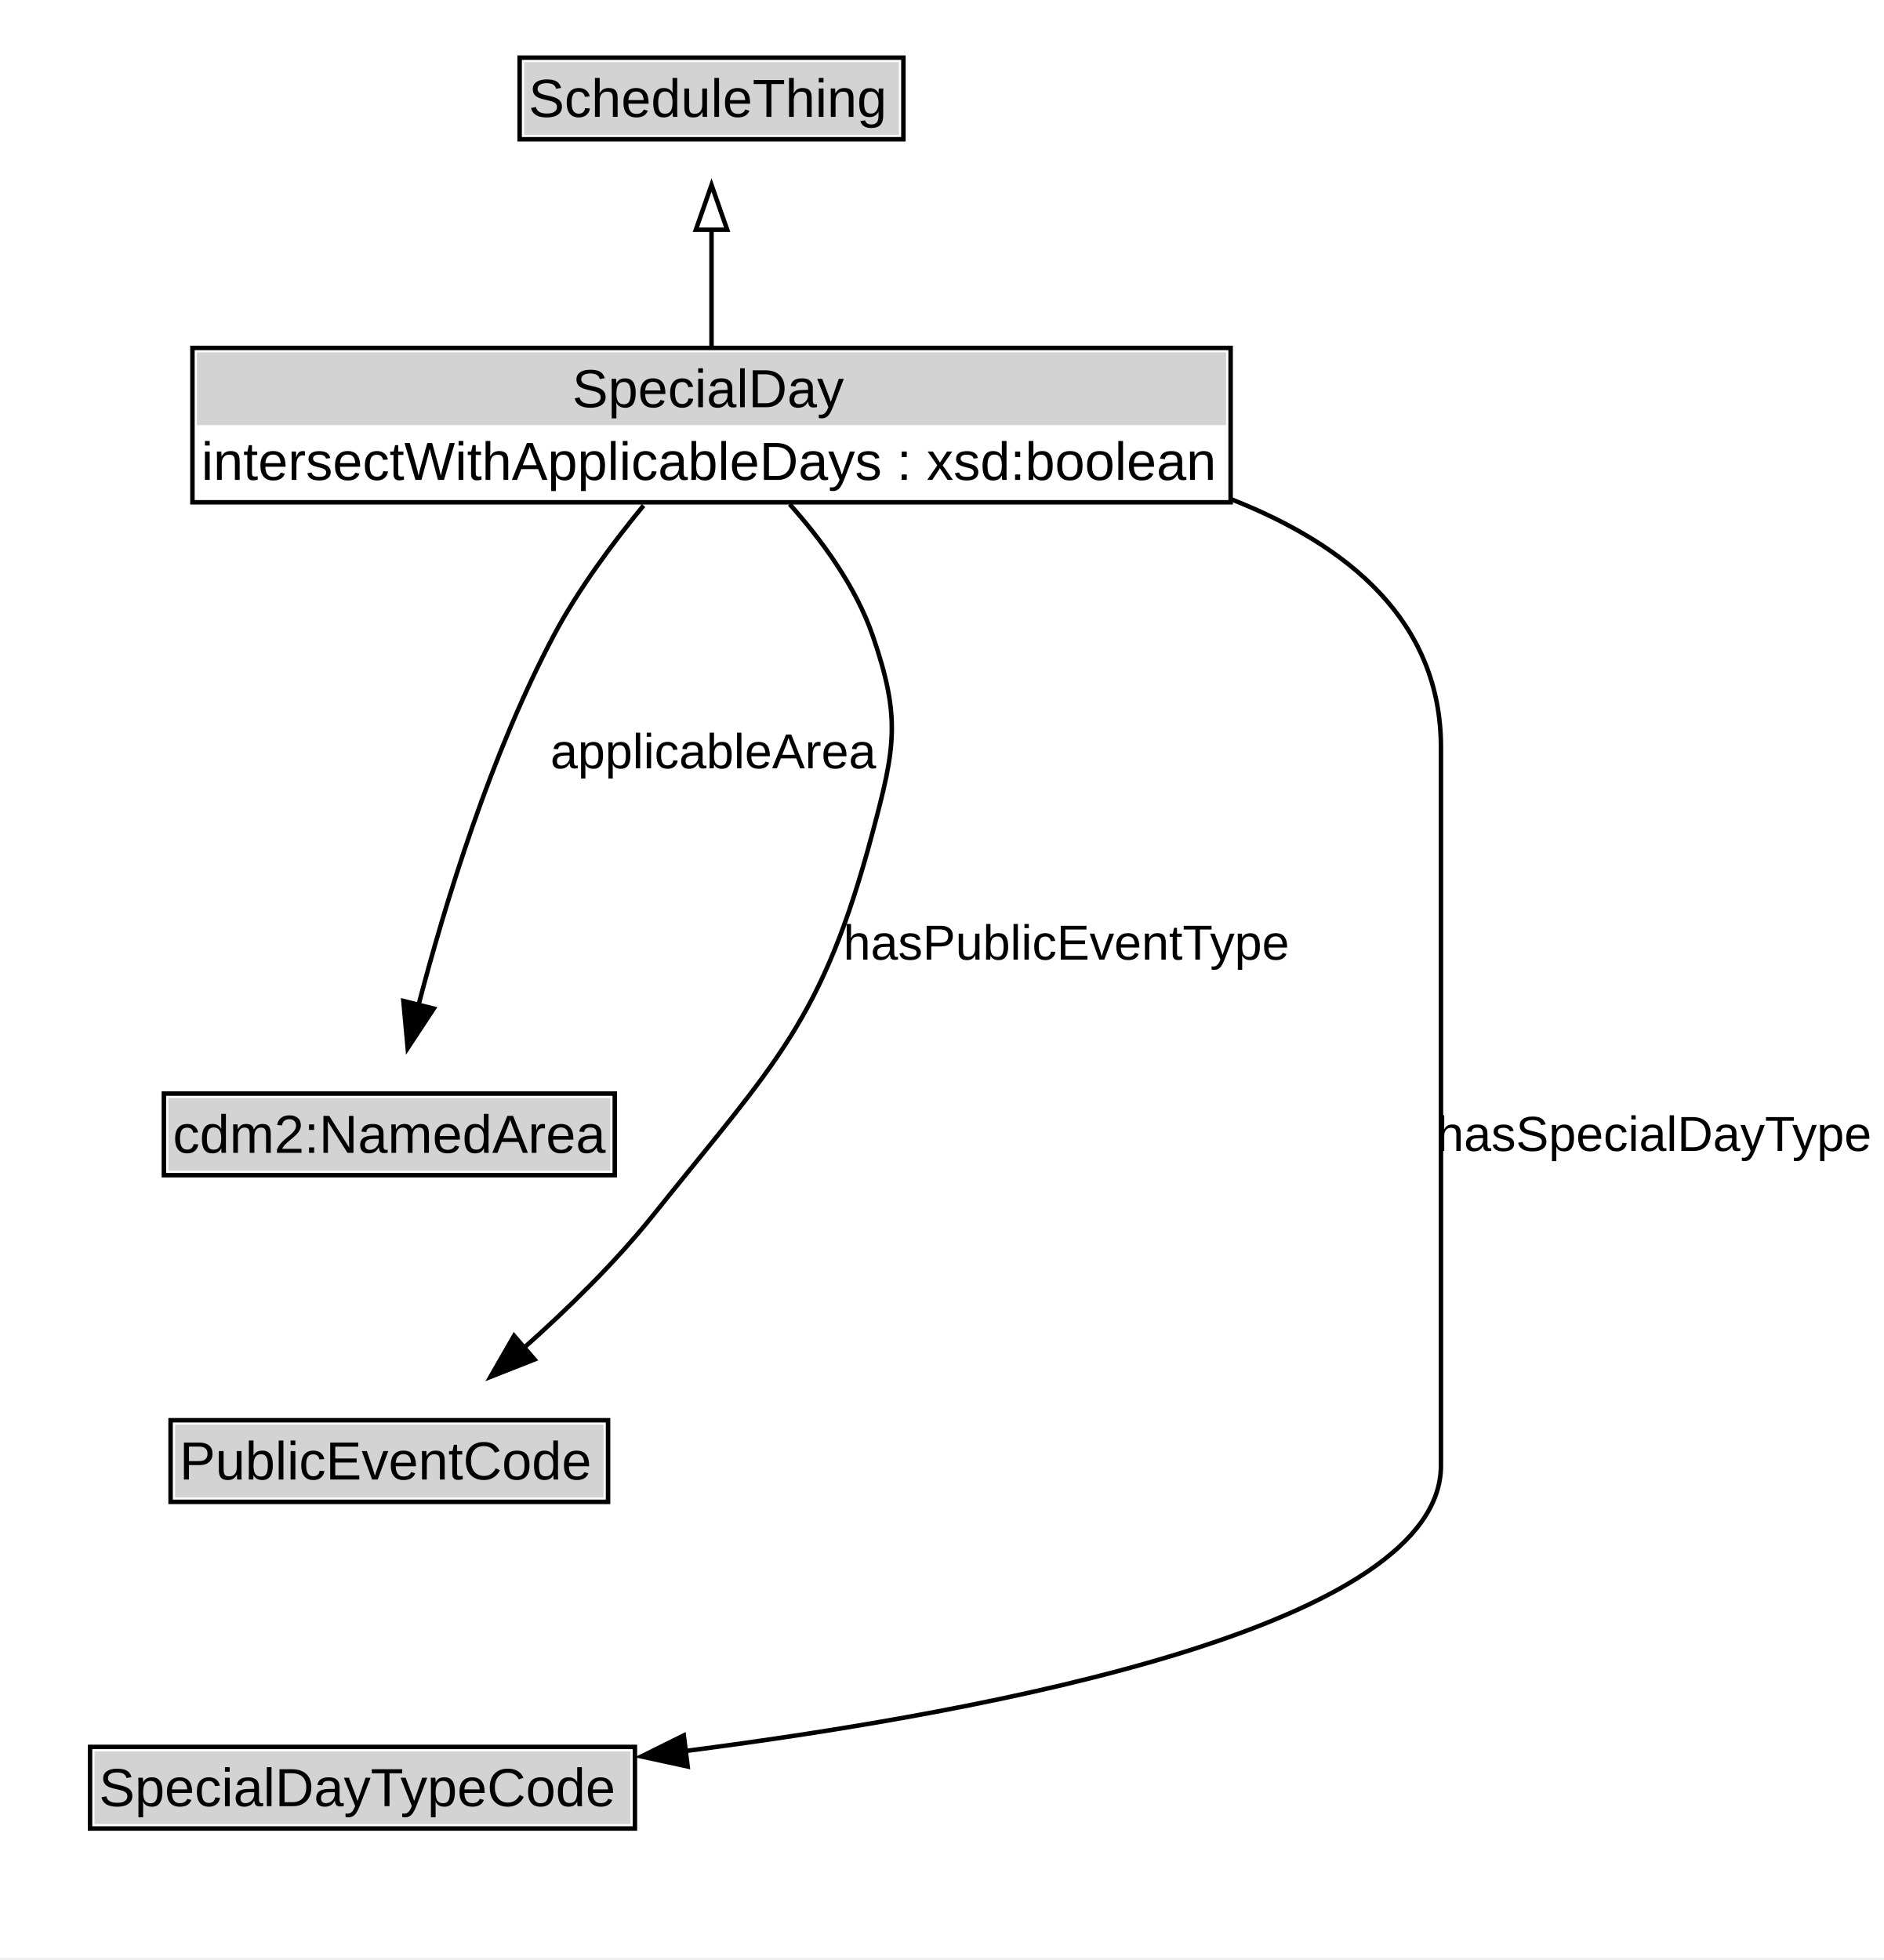
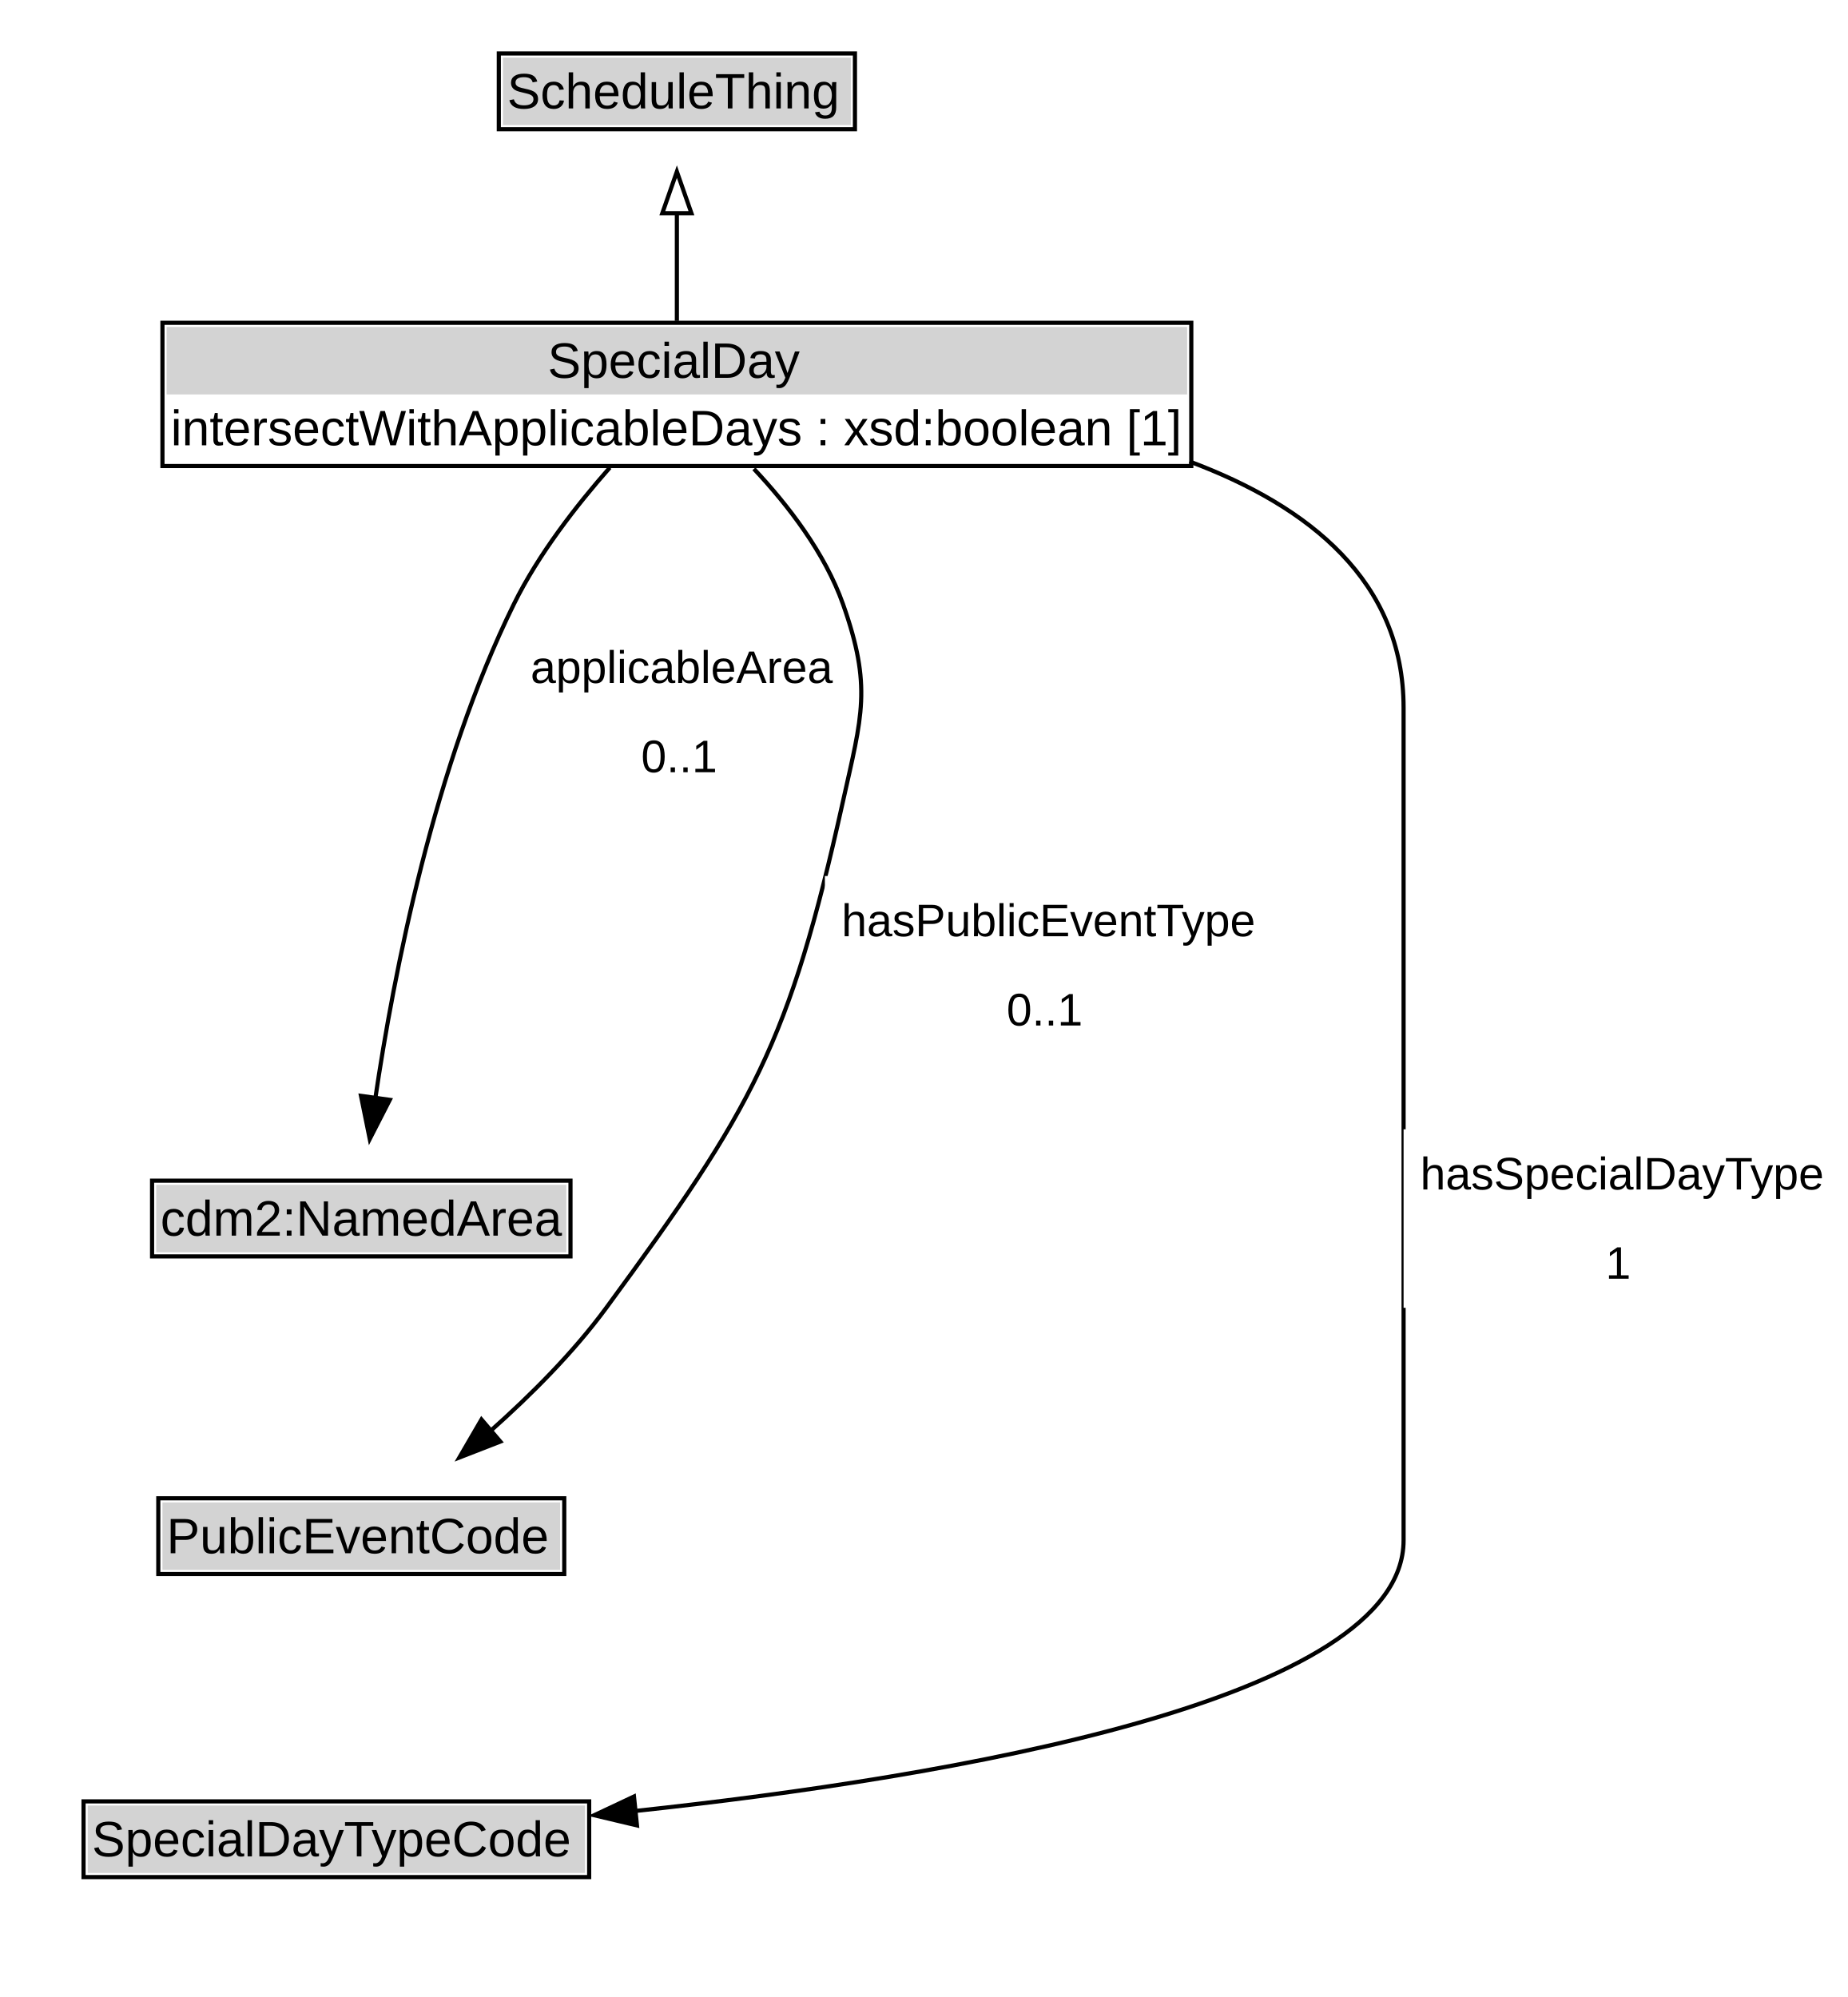
- <svg xmlns="http://www.w3.org/2000/svg" xmlns:xlink="http://www.w3.org/1999/xlink" width="421pt" height="438pt" viewBox="0.00 0.00 421.00 438.00">
-   <g id="graph0" class="graph" transform="scale(1 1) rotate(0) translate(4 433.5)">
-     <polygon fill="white" stroke="none" points="-4,4 -4,-433.5 417.25,-433.5 417.25,4 -4,4" />
+ <svg xmlns="http://www.w3.org/2000/svg" xmlns:xlink="http://www.w3.org/1999/xlink" width="445pt" height="481pt" viewBox="0.00 0.00 445.00 481.00">
+   <g id="graph0" class="graph" transform="scale(1 1) rotate(0) translate(4 477)">
+     <polygon fill="white" stroke="none" points="-4,4 -4,-477 441.25,-477 441.25,4 -4,4" />
    <g id="clust3" class="cluster">
</g>
    <g id="node1" class="node">
      <g id="a_node1">
        <a xlink:href="../ScheduleThing" xlink:title="&lt;TABLE&gt;">
-           <polygon fill="lightgray" stroke="none" points="113.12,-403.38 113.12,-419.62 196.88,-419.62 196.88,-403.38 113.12,-403.38" />
-           <text xml:space="preserve" text-anchor="start" x="114.12" y="-407.38" font-family="Arial" font-size="12.00">ScheduleThing</text>
-           <polygon fill="none" stroke="black" points="112.12,-402.38 112.12,-420.62 197.88,-420.62 197.88,-402.38 112.12,-402.38" />
+           <polygon fill="lightgray" stroke="none" points="117.12,-446.88 117.12,-463.12 200.88,-463.12 200.88,-446.88 117.12,-446.88" />
+           <text xml:space="preserve" text-anchor="start" x="118.12" y="-450.88" font-family="Arial" font-size="12.00">ScheduleThing</text>
+           <polygon fill="none" stroke="black" points="116.12,-445.88 116.12,-464.12 201.88,-464.12 201.88,-445.88 116.12,-445.88" />
        </a>
      </g>
    </g>
    <g id="node2" class="node">
      <g id="a_node2">
        <a xlink:href="../SpecialDay" xlink:title="&lt;TABLE&gt;">
-           <polygon fill="lightgray" stroke="none" points="40,-338.5 40,-354.75 270,-354.75 270,-338.5 40,-338.5" />
-           <text xml:space="preserve" text-anchor="start" x="123.88" y="-342.5" font-family="Arial" font-size="12.00">SpecialDay</text>
-           <text xml:space="preserve" text-anchor="start" x="41" y="-326.25" font-family="Arial" font-size="12.00">intersectWithApplicableDays : xsd:boolean</text>
-           <polygon fill="none" stroke="black" points="39,-321.25 39,-355.75 271,-355.75 271,-321.25 39,-321.25" />
+           <polygon fill="lightgray" stroke="none" points="36.12,-382 36.12,-398.25 281.88,-398.25 281.88,-382 36.12,-382" />
+           <text xml:space="preserve" text-anchor="start" x="127.88" y="-386" font-family="Arial" font-size="12.00">SpecialDay</text>
+           <text xml:space="preserve" text-anchor="start" x="37.12" y="-369.75" font-family="Arial" font-size="12.00">intersectWithApplicableDays : xsd:boolean [1]</text>
+           <polygon fill="none" stroke="black" points="35.12,-364.75 35.12,-399.25 282.88,-399.25 282.88,-364.75 35.12,-364.75" />
        </a>
      </g>
    </g>
    <g id="edge1" class="edge">
-       <path fill="none" stroke="black" d="M155,-356.21C155,-363.97 155,-373.42 155,-382.24" />
-       <polygon fill="none" stroke="black" points="151.5,-382.16 155,-392.16 158.5,-382.16 151.5,-382.16" />
+       <path fill="none" stroke="black" d="M159,-399.71C159,-407.47 159,-416.92 159,-425.74" />
+       <polygon fill="none" stroke="black" points="155.5,-425.66 159,-435.66 162.5,-425.66 155.5,-425.66" />
    </g>
    <g id="node4" class="node">
      <g id="a_node4">
        <a xlink:href="https://w3id.org/citydata/part2/v1/NamedArea" xlink:title="&lt;TABLE&gt;">
-           <polygon fill="lightgray" stroke="none" points="33.62,-171.88 33.62,-188.12 132.38,-188.12 132.38,-171.88 33.62,-171.88" />
-           <text xml:space="preserve" text-anchor="start" x="34.62" y="-175.88" font-family="Arial" font-size="12.00">cdm2:NamedArea</text>
-           <polygon fill="none" stroke="black" points="32.62,-170.88 32.62,-189.12 133.38,-189.12 133.38,-170.88 32.62,-170.88" />
+           <polygon fill="lightgray" stroke="none" points="33.62,-175.38 33.62,-191.62 132.38,-191.62 132.38,-175.38 33.62,-175.38" />
+           <text xml:space="preserve" text-anchor="start" x="34.62" y="-179.38" font-family="Arial" font-size="12.00">cdm2:NamedArea</text>
+           <polygon fill="none" stroke="black" points="32.62,-174.38 32.62,-192.62 133.38,-192.62 133.38,-174.38 32.62,-174.38" />
        </a>
      </g>
    </g>
    <g id="edge8" class="edge">
-       <path fill="none" stroke="black" d="M139.81,-320.53C132.97,-312.22 125.22,-301.81 119.75,-291.5 105.64,-264.88 95.5,-231.81 89.5,-208.82" />
-       <polygon fill="black" stroke="black" points="92.93,-208.11 87.1,-199.27 86.14,-209.82 92.93,-208.11" />
-       <text xml:space="preserve" text-anchor="middle" x="155.38" y="-261.8" font-family="Arial" font-size="11.00">applicableArea</text>
+       <path fill="none" stroke="black" d="M142.86,-364.38C134.85,-355.31 125.66,-343.5 119.75,-331.5 100.56,-292.54 90.84,-242.7 86.35,-212.21" />
+       <polygon fill="black" stroke="black" points="89.87,-212.09 85.04,-202.66 82.93,-213.05 89.87,-212.09" />
+       <polygon fill="white" stroke="none" points="119.75,-284 119.75,-327 199,-327 199,-284 119.75,-284" />
+       <text xml:space="preserve" text-anchor="start" x="123.75" y="-312.5" font-family="Arial" font-size="11.00">applicableArea</text>
+       <text xml:space="preserve" text-anchor="start" x="150.38" y="-291" font-family="Arial" font-size="11.00">0..1</text>
    </g>
    <g id="node5" class="node">
      <g id="a_node5">
        <a xlink:href="../PublicEventCode" xlink:title="&lt;TABLE&gt;">
          <polygon fill="lightgray" stroke="none" points="35.12,-98.88 35.12,-115.12 130.88,-115.12 130.88,-98.88 35.12,-98.88" />
          <text xml:space="preserve" text-anchor="start" x="36.12" y="-102.88" font-family="Arial" font-size="12.00">PublicEventCode</text>
          <polygon fill="none" stroke="black" points="34.12,-97.88 34.12,-116.12 131.88,-116.12 131.88,-97.88 34.12,-97.88" />
        </a>
      </g>
    </g>
    <g id="edge7" class="edge">
-       <path fill="none" stroke="black" d="M172.46,-320.83C179.68,-312.75 187.23,-302.43 191,-291.5 197.37,-273.01 196.03,-266.4 191,-247.5 179.73,-205.18 169.37,-196.19 142,-162 133.48,-151.35 122.81,-140.92 112.89,-132.12" />
-       <polygon fill="black" stroke="black" points="115.45,-129.7 105.6,-125.82 110.88,-135 115.45,-129.7" />
-       <text xml:space="preserve" text-anchor="middle" x="234.28" y="-219.05" font-family="Arial" font-size="11.00">hasPublicEventType</text>
+       <path fill="none" stroke="black" d="M177.55,-364.07C185.82,-355.27 194.65,-343.79 199,-331.5 206.04,-311.6 203.58,-304.61 199,-284 186.02,-225.58 177.42,-210.24 142,-162 134.13,-151.29 123.9,-141.04 114.18,-132.4" />
+       <polygon fill="black" stroke="black" points="116.49,-129.78 106.62,-125.94 111.95,-135.1 116.49,-129.78" />
+       <polygon fill="white" stroke="none" points="194.64,-223 194.64,-266 300.14,-266 300.14,-223 194.64,-223" />
+       <text xml:space="preserve" text-anchor="start" x="198.64" y="-251.5" font-family="Arial" font-size="11.00">hasPublicEventType</text>
+       <text xml:space="preserve" text-anchor="start" x="238.39" y="-230" font-family="Arial" font-size="11.00">0..1</text>
    </g>
    <g id="node6" class="node">
      <g id="a_node6">
        <a xlink:href="../SpecialDayTypeCode" xlink:title="&lt;TABLE&gt;">
          <polygon fill="lightgray" stroke="none" points="17.12,-25.88 17.12,-42.12 136.88,-42.12 136.88,-25.88 17.12,-25.88" />
          <text xml:space="preserve" text-anchor="start" x="18.12" y="-29.88" font-family="Arial" font-size="12.00">SpecialDayTypeCode</text>
          <polygon fill="none" stroke="black" points="16.12,-24.88 16.12,-43.12 137.88,-43.12 137.88,-24.88 16.12,-24.88" />
        </a>
      </g>
    </g>
    <g id="edge6" class="edge">
-       <path fill="none" stroke="black" d="M270.85,-322.04C297.4,-311.68 318,-294.59 318,-266.5 318,-266.5 318,-266.5 318,-106 318,-70.39 219.98,-51.33 148.96,-42.18" />
-       <polygon fill="black" stroke="black" points="149.67,-38.74 139.32,-40.99 148.81,-45.69 149.67,-38.74" />
-       <text xml:space="preserve" text-anchor="middle" x="365.62" y="-176.3" font-family="Arial" font-size="11.00">hasSpecialDayType</text>
+       <path fill="none" stroke="black" d="M282.44,-365.85C311.4,-355.04 334,-336.88 334,-306.5 334,-306.5 334,-306.5 334,-106 334,-67.42 225.03,-48.98 149.01,-40.81" />
+       <polygon fill="black" stroke="black" points="149.39,-37.33 139.09,-39.78 148.67,-44.29 149.39,-37.33" />
+       <polygon fill="white" stroke="none" points="334,-162 334,-205 437.25,-205 437.25,-162 334,-162" />
+       <text xml:space="preserve" text-anchor="start" x="338" y="-190.5" font-family="Arial" font-size="11.00">hasSpecialDayType</text>
+       <text xml:space="preserve" text-anchor="start" x="382.62" y="-169" font-family="Arial" font-size="11.00">1</text>
    </g>
  </g>
</svg>
